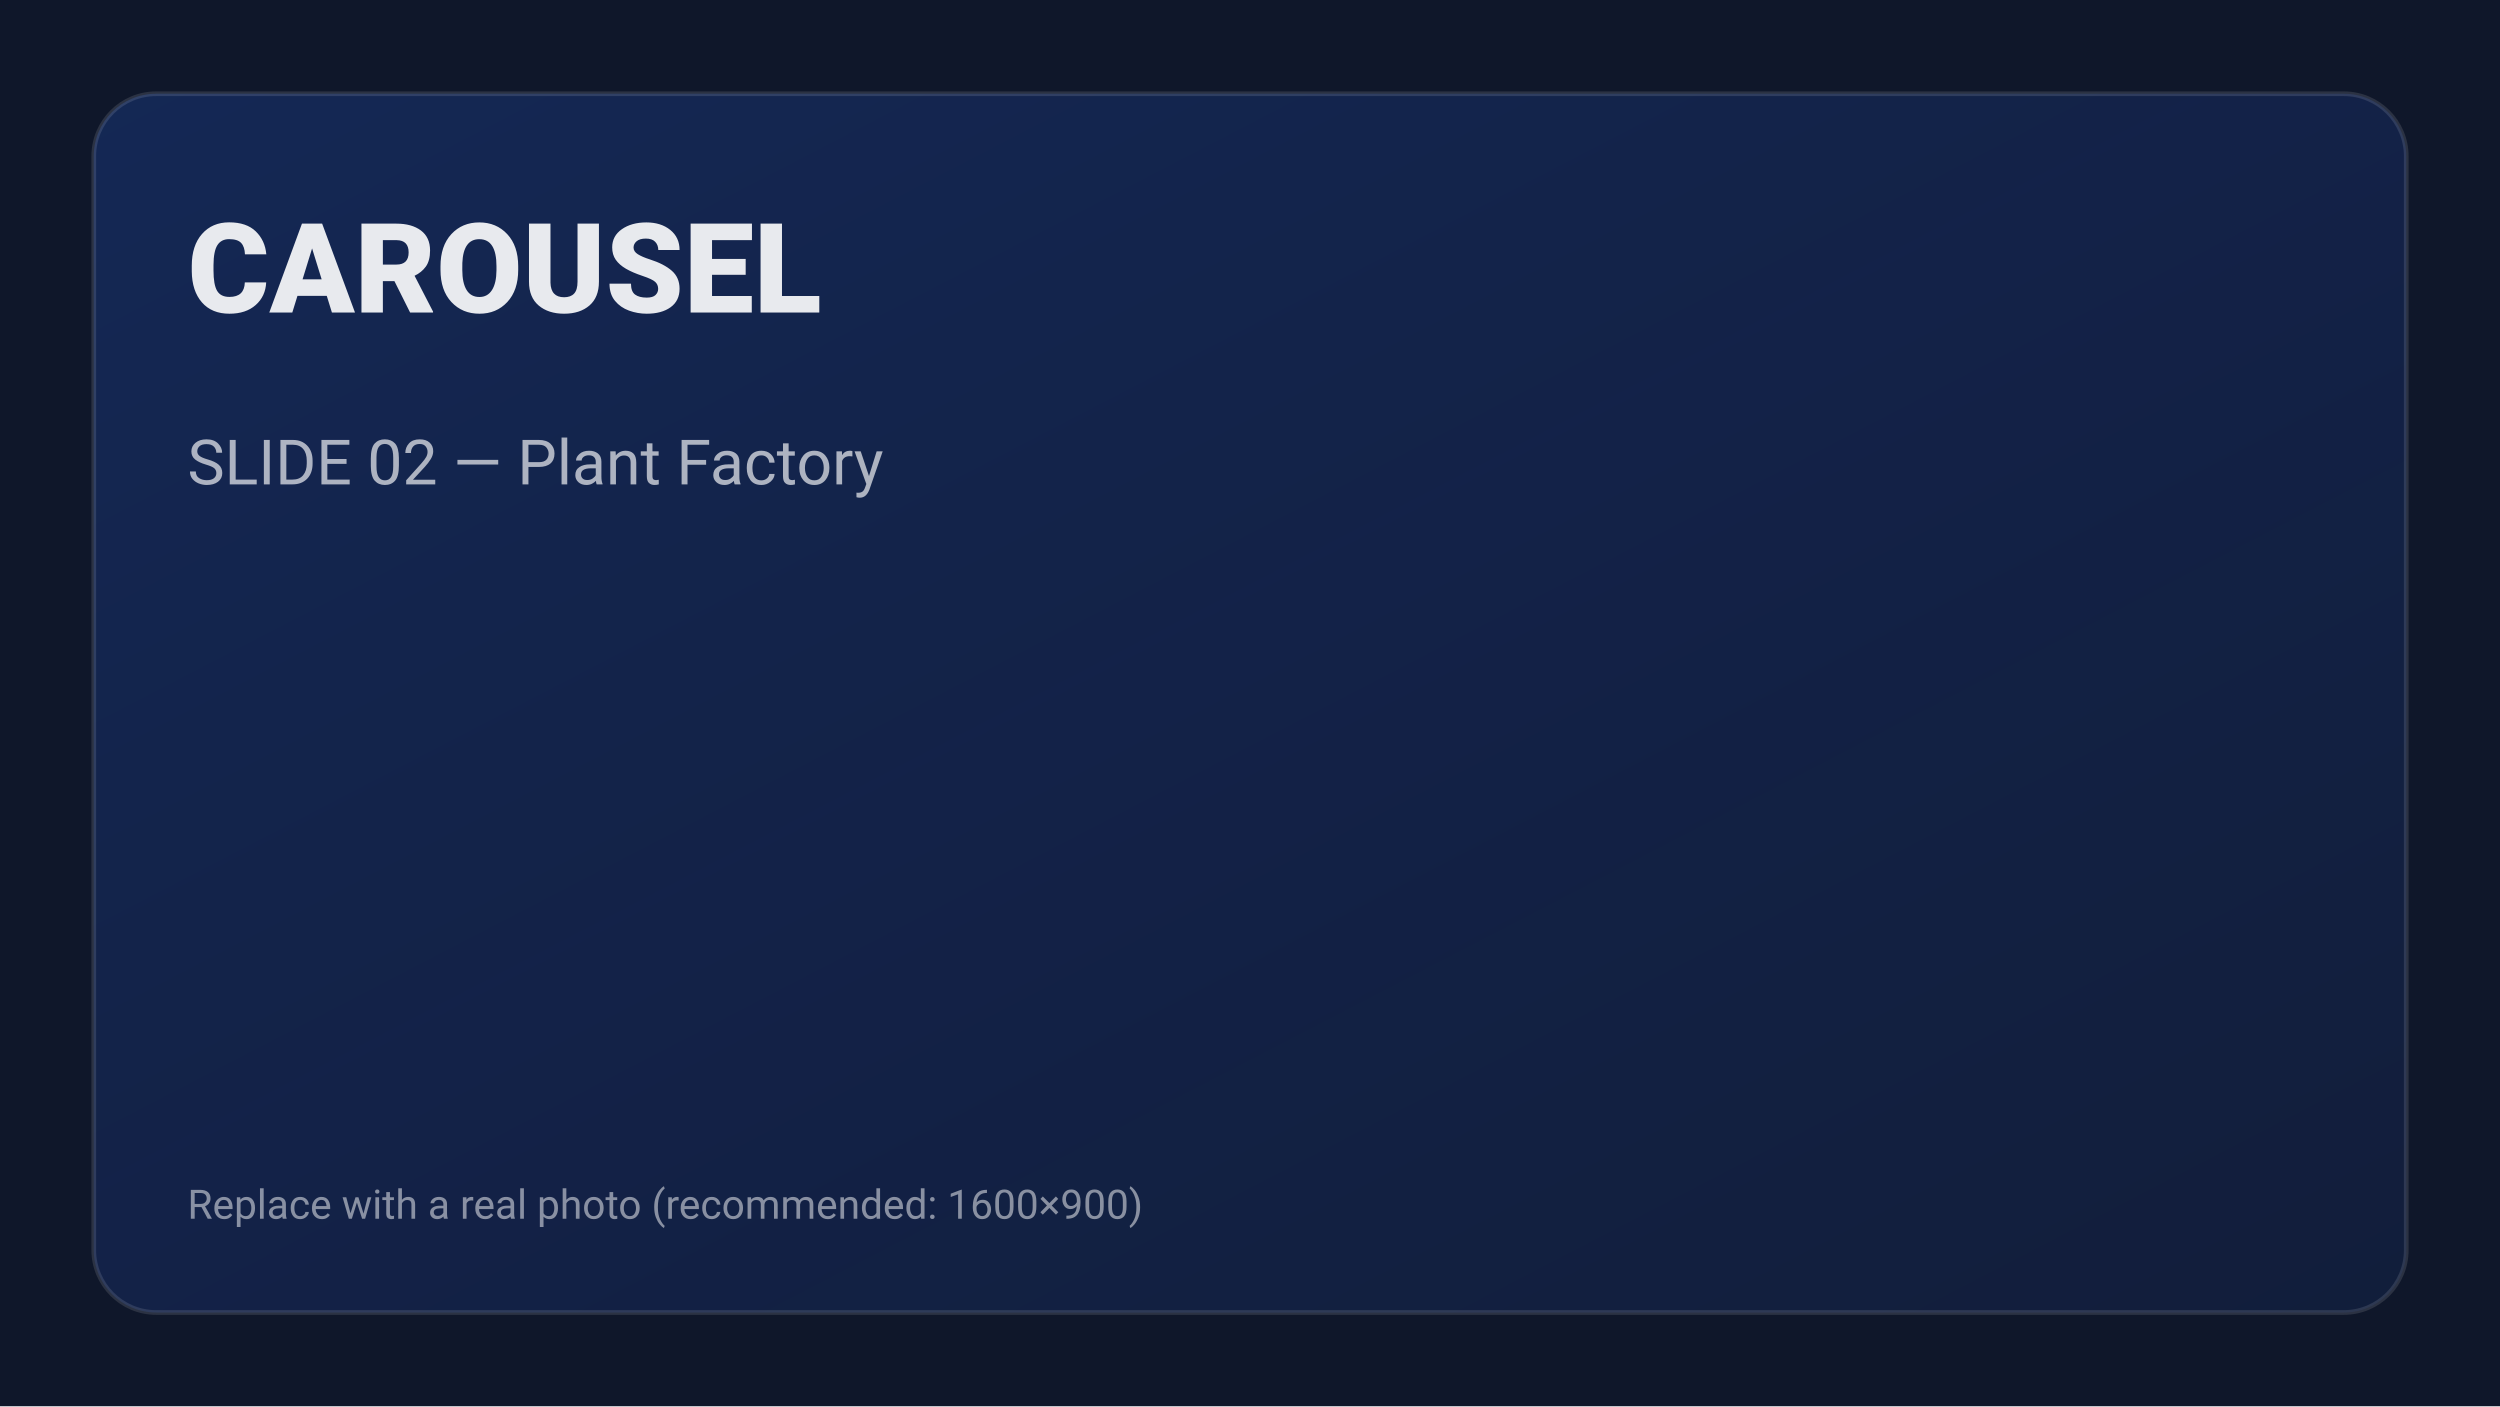
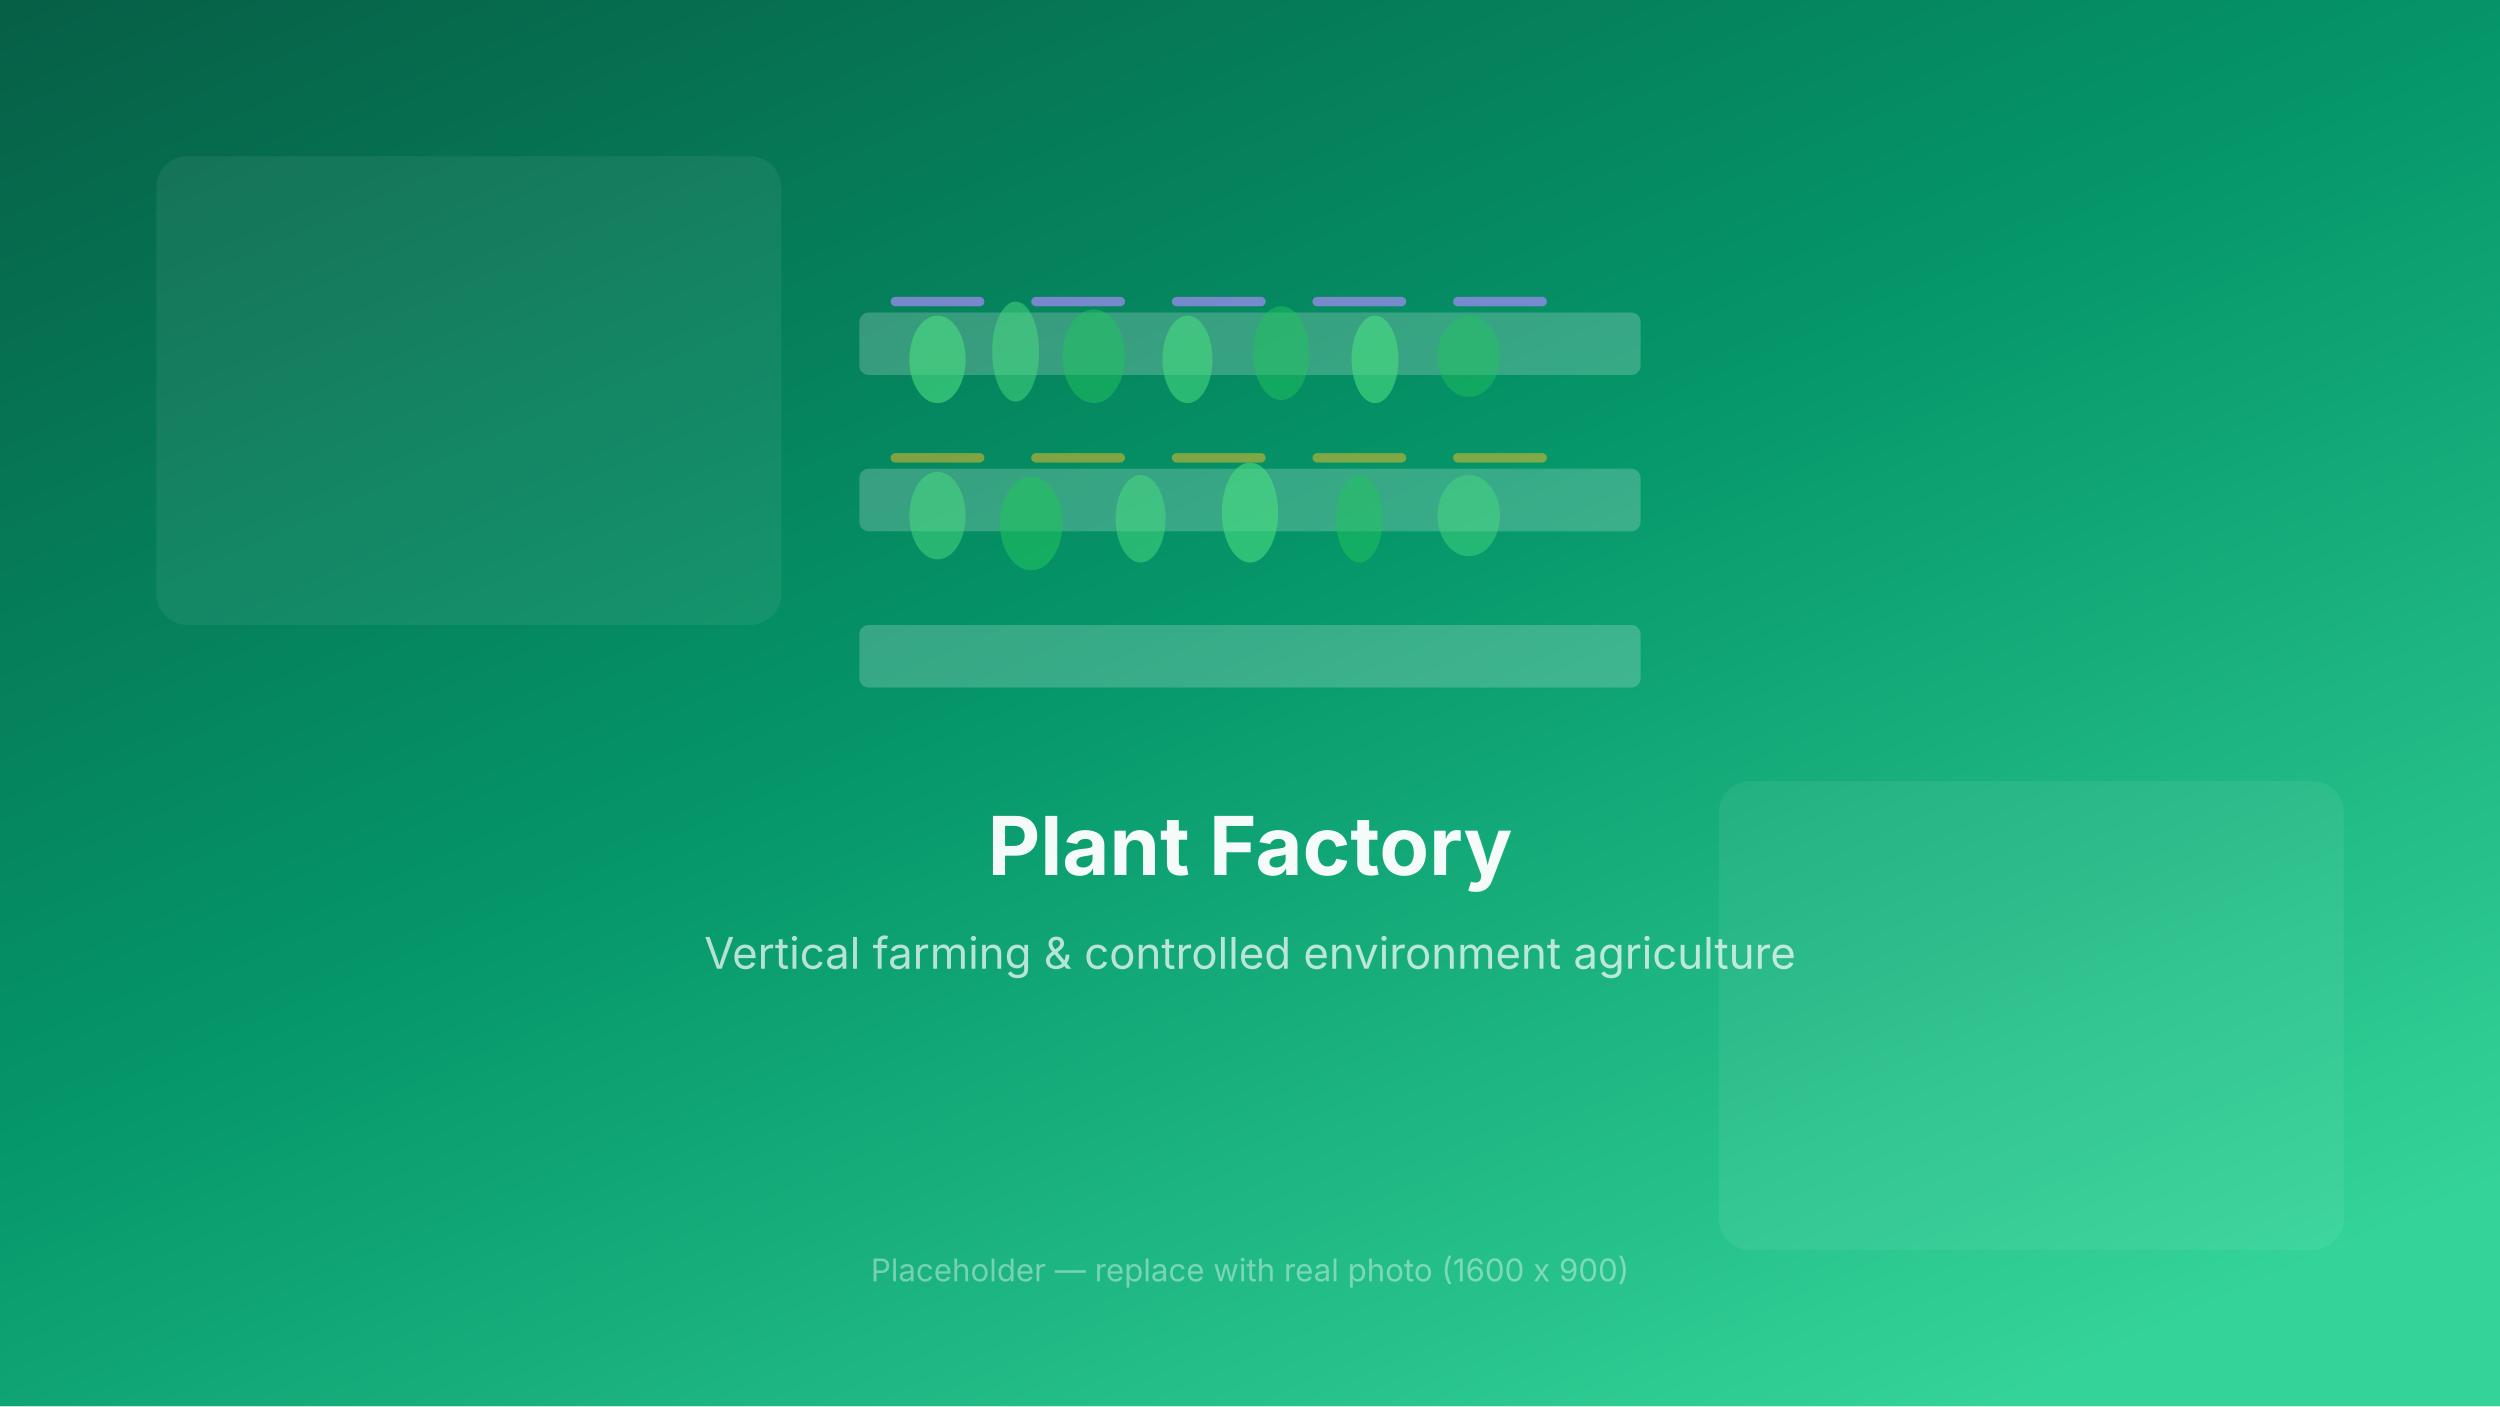
<svg xmlns="http://www.w3.org/2000/svg" width="1600" height="900" viewBox="0 0 1600 900">
  <defs>
-     <linearGradient id="g2" x1="0" y1="0" x2="1" y2="1">
-       <stop offset="0" stop-color="#2563eb" stop-opacity="0.22" />
-       <stop offset="1" stop-color="#1e3a8a" stop-opacity="0.18" />
+     <linearGradient id="bg2" x1="0" y1="0" x2="0.8" y2="1">
+       <stop offset="0%" stop-color="#065f46" />
+       <stop offset="50%" stop-color="#059669" />
+       <stop offset="100%" stop-color="#34d399" />
    </linearGradient>
  </defs>
-   <rect width="1600" height="900" fill="#0f172a" />
-   <rect x="60" y="60" width="1480" height="780" rx="40" fill="url(#g2)" stroke="rgba(255,255,255,0.12)" stroke-width="3" />
-   <text x="120" y="200" fill="rgba(255,255,255,0.90)" font-size="80" font-family="system-ui, -apple-system, Segoe UI, Roboto, Arial" font-weight="800">CAROUSEL</text>
-   <text x="120" y="310" fill="rgba(255,255,255,0.65)" font-size="40" font-family="system-ui, -apple-system, Segoe UI, Roboto, Arial">SLIDE 02 — Plant Factory</text>
-   <text x="120" y="780" fill="rgba(255,255,255,0.50)" font-size="26" font-family="system-ui, -apple-system, Segoe UI, Roboto, Arial">Replace with a real photo (recommended: 1600×900)</text>
+   <rect width="1600" height="900" fill="url(#bg2)" />
+   <rect x="100" y="100" width="400" height="300" rx="20" fill="rgba(255,255,255,0.06)" />
+   <rect x="1100" y="500" width="400" height="300" rx="20" fill="rgba(255,255,255,0.06)" />
+   <rect x="550" y="200" width="500" height="40" rx="6" fill="rgba(255,255,255,0.2)" />
+   <rect x="550" y="300" width="500" height="40" rx="6" fill="rgba(255,255,255,0.2)" />
+   <rect x="550" y="400" width="500" height="40" rx="6" fill="rgba(255,255,255,0.2)" />
+   <rect x="570" y="190" width="60" height="6" rx="3" fill="rgba(167,139,250,0.7)" />
+   <rect x="660" y="190" width="60" height="6" rx="3" fill="rgba(167,139,250,0.7)" />
+   <rect x="750" y="190" width="60" height="6" rx="3" fill="rgba(167,139,250,0.7)" />
+   <rect x="840" y="190" width="60" height="6" rx="3" fill="rgba(167,139,250,0.7)" />
+   <rect x="930" y="190" width="60" height="6" rx="3" fill="rgba(167,139,250,0.7)" />
+   <rect x="570" y="290" width="60" height="6" rx="3" fill="rgba(251,191,36,0.5)" />
+   <rect x="660" y="290" width="60" height="6" rx="3" fill="rgba(251,191,36,0.5)" />
+   <rect x="750" y="290" width="60" height="6" rx="3" fill="rgba(251,191,36,0.5)" />
+   <rect x="840" y="290" width="60" height="6" rx="3" fill="rgba(251,191,36,0.5)" />
+   <rect x="930" y="290" width="60" height="6" rx="3" fill="rgba(251,191,36,0.5)" />
+   <ellipse cx="600" cy="230" rx="18" ry="28" fill="rgba(74,222,128,0.6)" />
+   <ellipse cx="650" cy="225" rx="15" ry="32" fill="rgba(74,222,128,0.5)" />
+   <ellipse cx="700" cy="228" rx="20" ry="30" fill="rgba(34,197,94,0.5)" />
+   <ellipse cx="760" cy="230" rx="16" ry="28" fill="rgba(74,222,128,0.55)" />
+   <ellipse cx="820" cy="226" rx="18" ry="30" fill="rgba(34,197,94,0.5)" />
+   <ellipse cx="880" cy="230" rx="15" ry="28" fill="rgba(74,222,128,0.6)" />
+   <ellipse cx="940" cy="228" rx="20" ry="26" fill="rgba(34,197,94,0.45)" />
+   <ellipse cx="600" cy="330" rx="18" ry="28" fill="rgba(74,222,128,0.5)" />
+   <ellipse cx="660" cy="335" rx="20" ry="30" fill="rgba(34,197,94,0.55)" />
+   <ellipse cx="730" cy="332" rx="16" ry="28" fill="rgba(74,222,128,0.5)" />
+   <ellipse cx="800" cy="328" rx="18" ry="32" fill="rgba(74,222,128,0.6)" />
+   <ellipse cx="870" cy="332" rx="15" ry="28" fill="rgba(34,197,94,0.5)" />
+   <ellipse cx="940" cy="330" rx="20" ry="26" fill="rgba(74,222,128,0.45)" />
+   <text x="800" y="560" fill="rgba(255,255,255,0.95)" font-size="52" font-family="system-ui, -apple-system, sans-serif" font-weight="700" text-anchor="middle">Plant Factory</text>
+   <text x="800" y="620" fill="rgba(255,255,255,0.7)" font-size="28" font-family="system-ui, -apple-system, sans-serif" text-anchor="middle">Vertical farming &amp; controlled environment agriculture</text>
+   <text x="800" y="820" fill="rgba(255,255,255,0.4)" font-size="20" font-family="system-ui, -apple-system, sans-serif" text-anchor="middle">Placeholder — replace with real photo (1600 x 900)</text>
</svg>
